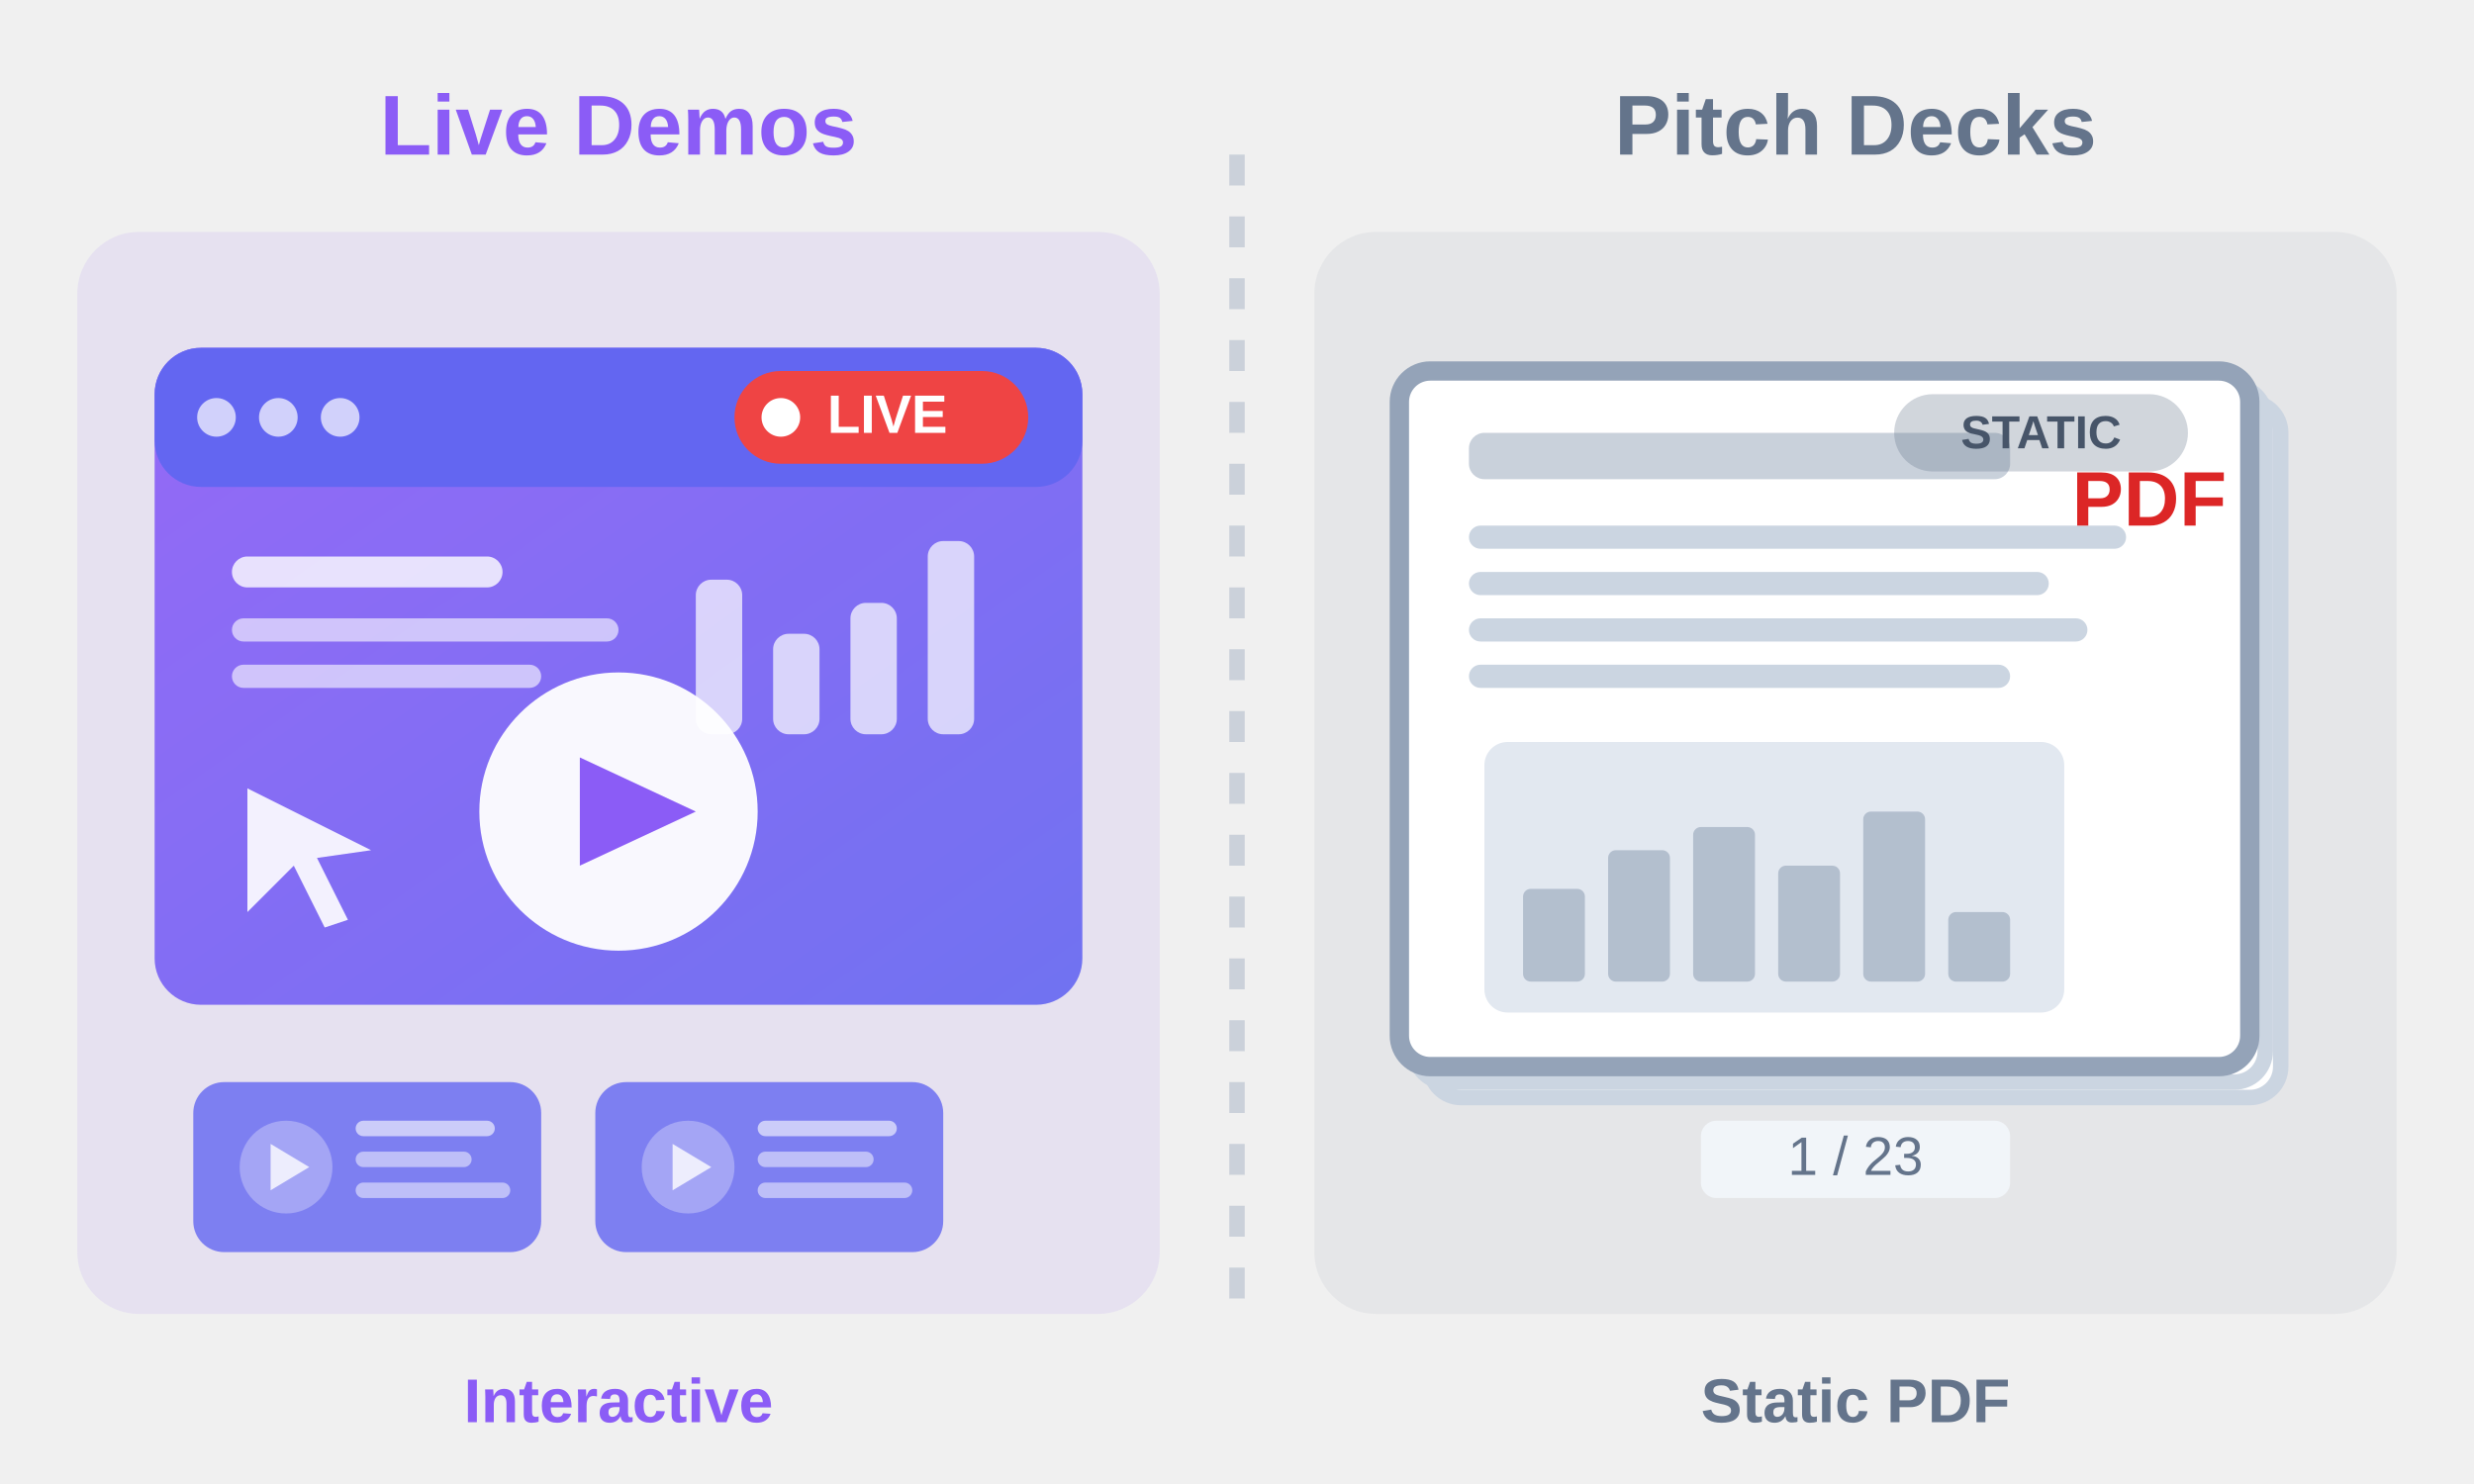
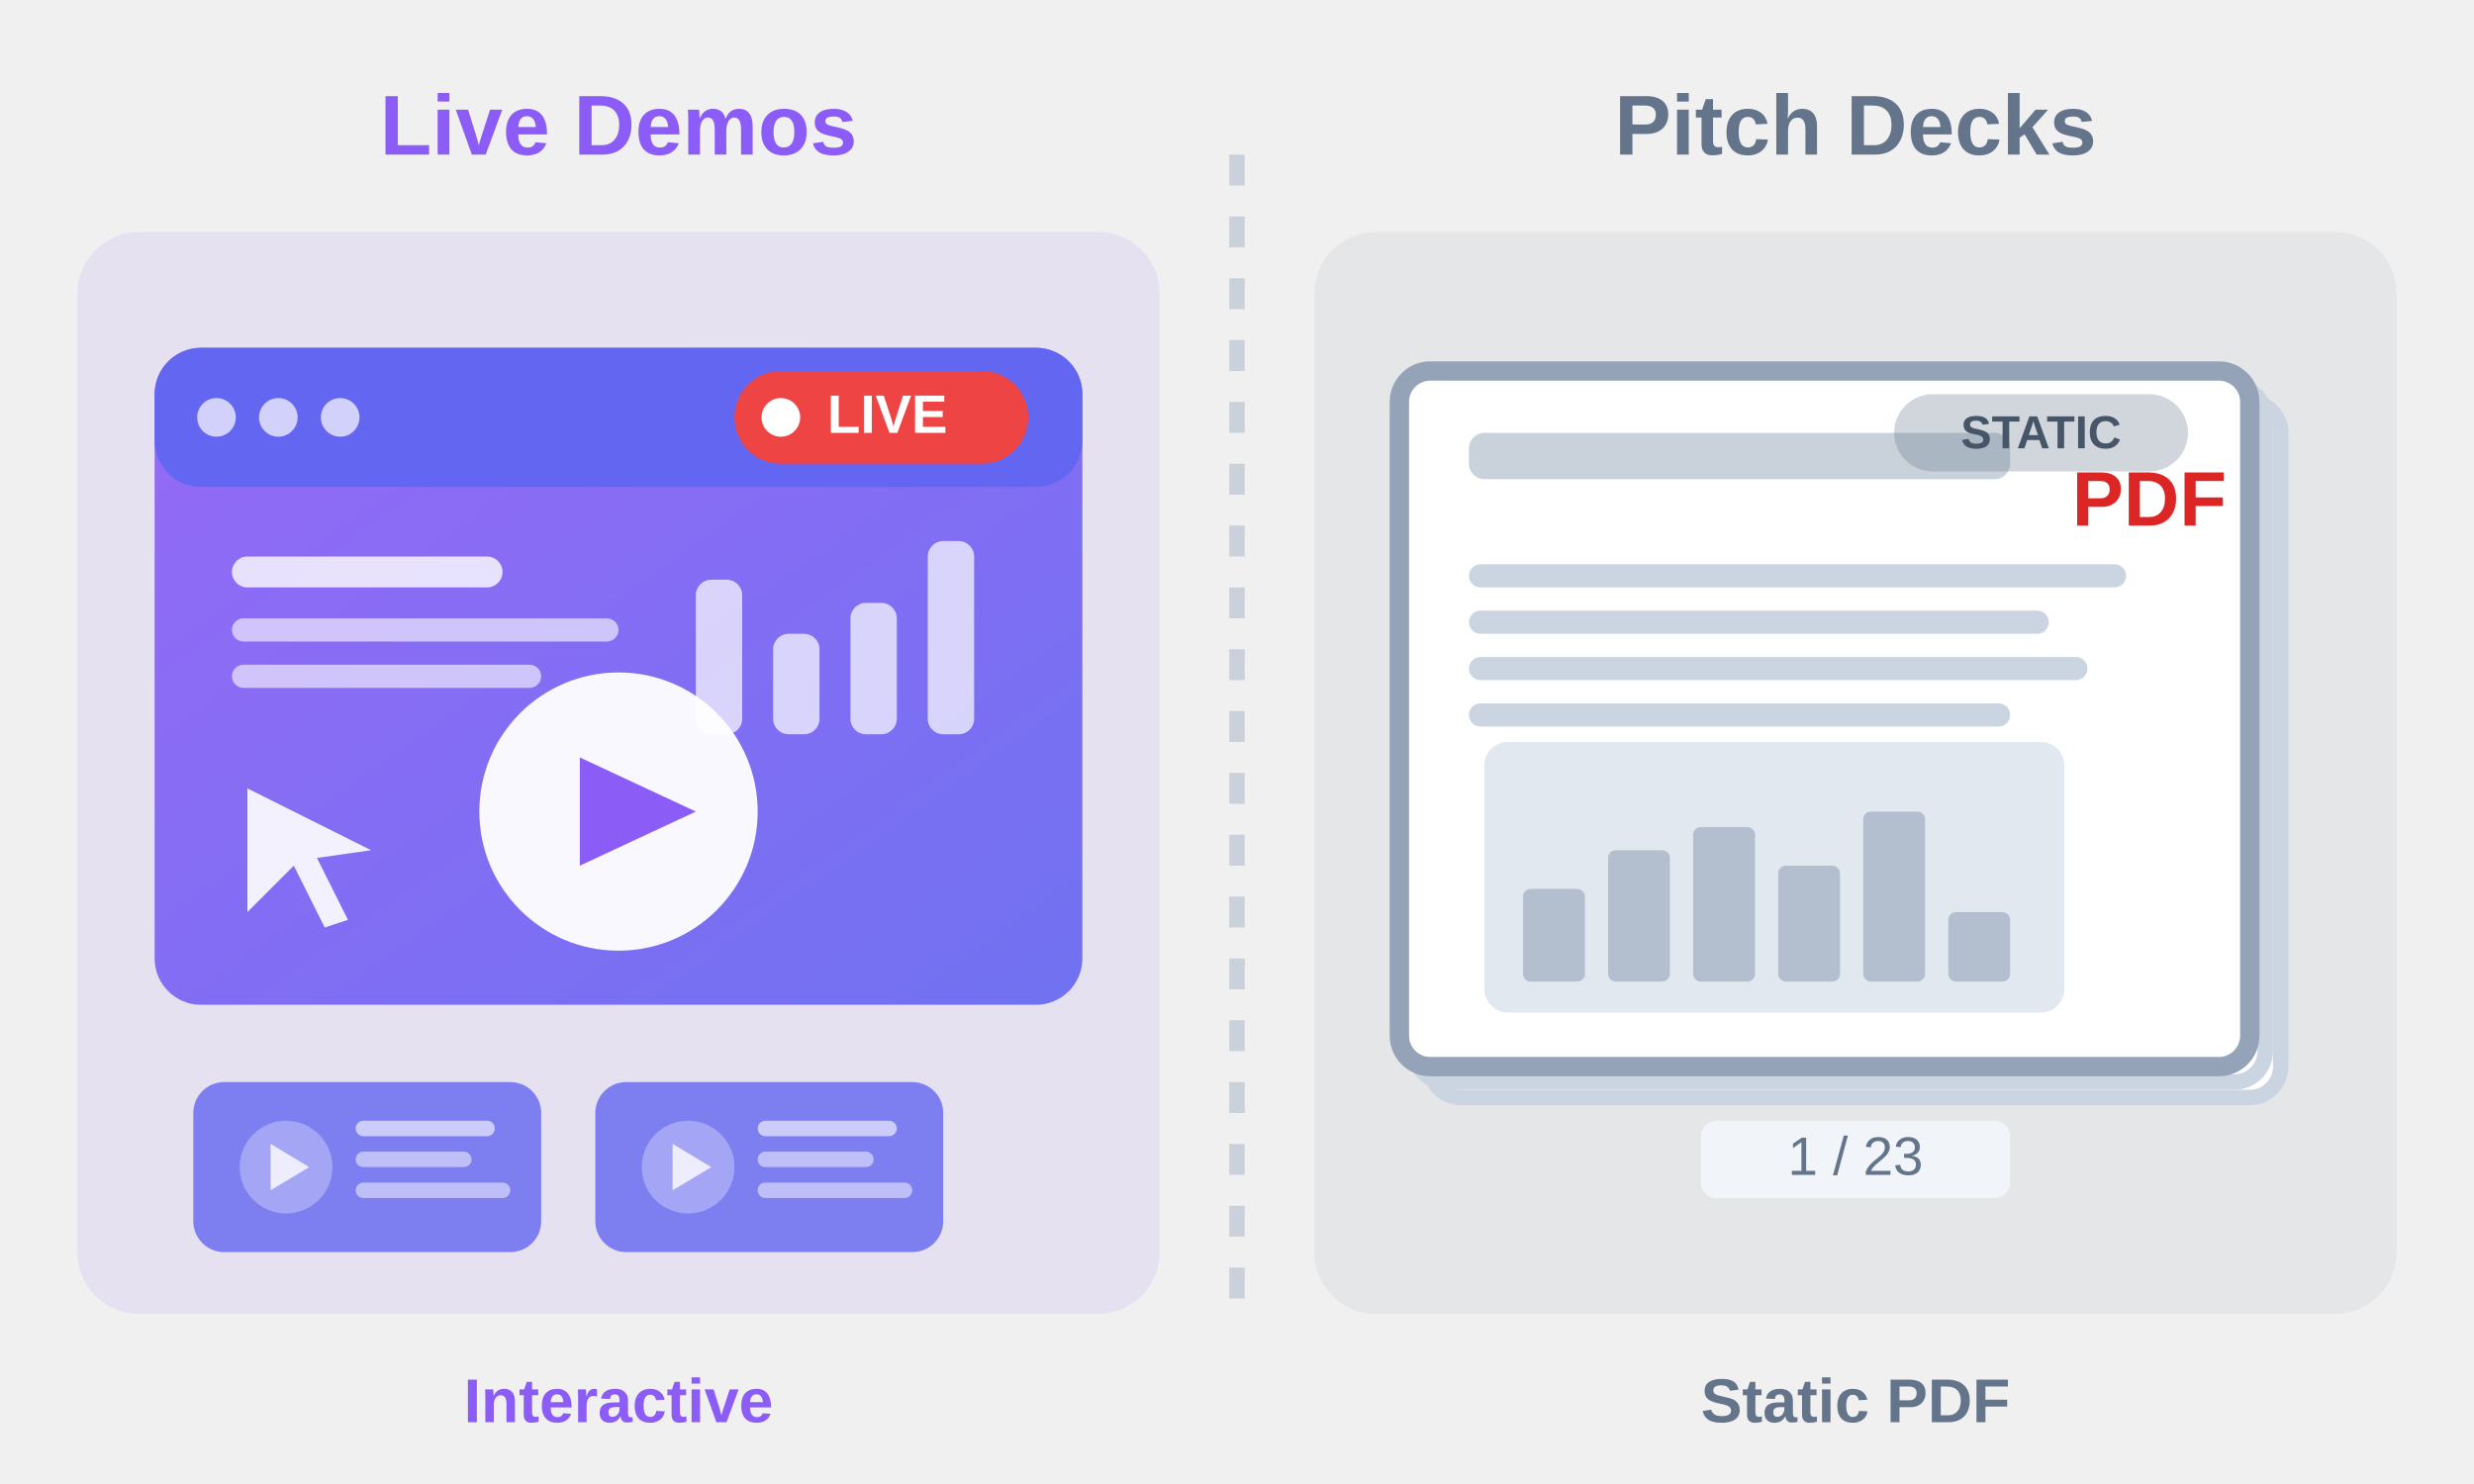
<svg xmlns="http://www.w3.org/2000/svg" viewBox="0 0 320 192" width="320" height="192">
  <defs>
    <linearGradient id="purpleGrad" x1="0%" y1="0%" x2="100%" y2="100%">
      <stop offset="0%" style="stop-color:#8B5CF6;stop-opacity:1" />
      <stop offset="100%" style="stop-color:#6366F1;stop-opacity:1" />
    </linearGradient>
    <linearGradient id="blueGrad" x1="0%" y1="0%" x2="100%" y2="100%">
      <stop offset="0%" style="stop-color:#3B82F6;stop-opacity:1" />
      <stop offset="100%" style="stop-color:#2563EB;stop-opacity:1" />
    </linearGradient>
  </defs>
  <g id="live-demo-side">
    <rect x="10" y="30" width="140" height="140" rx="8" fill="#8B5CF6" opacity="0.1" />
    <rect x="20" y="45" width="120" height="85" rx="6" fill="url(#purpleGrad)" opacity="0.9" />
    <rect x="20" y="45" width="120" height="18" rx="6" fill="#6366F1" />
    <circle cx="28" cy="54" r="2.5" fill="#ffffff" opacity="0.7" />
    <circle cx="36" cy="54" r="2.5" fill="#ffffff" opacity="0.7" />
    <circle cx="44" cy="54" r="2.5" fill="#ffffff" opacity="0.7" />
    <rect x="30" y="72" width="35" height="4" rx="2" fill="#ffffff" opacity="0.8" />
    <rect x="30" y="80" width="50" height="3" rx="1.5" fill="#ffffff" opacity="0.6" />
    <rect x="30" y="86" width="40" height="3" rx="1.5" fill="#ffffff" opacity="0.6" />
    <rect x="90" y="75" width="6" height="20" rx="2" fill="#ffffff" opacity="0.7" />
    <rect x="100" y="82" width="6" height="13" rx="2" fill="#ffffff" opacity="0.7" />
    <rect x="110" y="78" width="6" height="17" rx="2" fill="#ffffff" opacity="0.7" />
    <rect x="120" y="70" width="6" height="25" rx="2" fill="#ffffff" opacity="0.7" />
    <circle cx="80" cy="105" r="18" fill="#ffffff" opacity="0.95" />
    <polygon points="75,98 75,112 90,105" fill="#8B5CF6" />
    <rect x="95" y="48" width="38" height="12" rx="6" fill="#EF4444" />
    <circle cx="101" cy="54" r="2.5" fill="#ffffff">
      <animate attributeName="opacity" values="1;0.3;1" dur="1.5s" repeatCount="indefinite" />
    </circle>
    <text x="107" y="56" font-family="Arial, sans-serif" font-size="7" font-weight="bold" fill="#ffffff">LIVE</text>
    <path d="M 32 102 L 32 118 L 38 112 L 42 120 L 45 119 L 41 111 L 48 110 Z" fill="#ffffff" opacity="0.9" />
    <rect x="25" y="140" width="45" height="22" rx="4" fill="#6366F1" opacity="0.8" />
    <circle cx="37" cy="151" r="6" fill="#ffffff" opacity="0.3" />
    <polygon points="35,148 35,154 40,151" fill="#ffffff" opacity="0.8" />
    <rect x="46" y="145" width="18" height="2" rx="1" fill="#ffffff" opacity="0.6" />
    <rect x="46" y="149" width="15" height="2" rx="1" fill="#ffffff" opacity="0.5" />
    <rect x="46" y="153" width="20" height="2" rx="1" fill="#ffffff" opacity="0.5" />
    <rect x="77" y="140" width="45" height="22" rx="4" fill="#6366F1" opacity="0.8" />
    <circle cx="89" cy="151" r="6" fill="#ffffff" opacity="0.3" />
    <polygon points="87,148 87,154 92,151" fill="#ffffff" opacity="0.8" />
    <rect x="98" y="145" width="18" height="2" rx="1" fill="#ffffff" opacity="0.6" />
    <rect x="98" y="149" width="15" height="2" rx="1" fill="#ffffff" opacity="0.5" />
    <rect x="98" y="153" width="20" height="2" rx="1" fill="#ffffff" opacity="0.5" />
    <text x="80" y="20" font-family="Arial, sans-serif" font-size="11" font-weight="bold" fill="#8B5CF6" text-anchor="middle">Live Demos</text>
  </g>
  <line x1="160" y1="20" x2="160" y2="172" stroke="#94A3B8" stroke-width="2" stroke-dasharray="4,4" opacity="0.4" />
  <g id="pitch-deck-side">
    <rect x="170" y="30" width="140" height="140" rx="8" fill="#64748B" opacity="0.08" />
    <rect x="185" y="52" width="110" height="90" rx="4" fill="#ffffff" stroke="#CBD5E1" stroke-width="2" />
    <rect x="183" y="50" width="110" height="90" rx="4" fill="#ffffff" stroke="#CBD5E1" stroke-width="2" />
    <rect x="181" y="48" width="110" height="90" rx="4" fill="#ffffff" stroke="#94A3B8" stroke-width="2.5" />
    <rect x="190" y="56" width="70" height="6" rx="2" fill="#94A3B8" opacity="0.5" />
-     <rect x="190" y="68" width="85" height="3" rx="1.5" fill="#CBD5E1" />
-     <rect x="190" y="74" width="75" height="3" rx="1.5" fill="#CBD5E1" />
-     <rect x="190" y="80" width="80" height="3" rx="1.5" fill="#CBD5E1" />
-     <rect x="190" y="86" width="70" height="3" rx="1.5" fill="#CBD5E1" />
+     <rect x="190" y="73" width="85" height="3" rx="1.5" fill="#CBD5E1" />
+     <rect x="190" y="79" width="75" height="3" rx="1.5" fill="#CBD5E1" />
+     <rect x="190" y="85" width="80" height="3" rx="1.5" fill="#CBD5E1" />
+     <rect x="190" y="91" width="70" height="3" rx="1.5" fill="#CBD5E1" />
    <rect x="192" y="96" width="75" height="35" rx="3" fill="#E2E8F0" />
    <rect x="197" y="115" width="8" height="12" rx="1" fill="#94A3B8" opacity="0.6" />
    <rect x="208" y="110" width="8" height="17" rx="1" fill="#94A3B8" opacity="0.6" />
    <rect x="219" y="107" width="8" height="20" rx="1" fill="#94A3B8" opacity="0.6" />
    <rect x="230" y="112" width="8" height="15" rx="1" fill="#94A3B8" opacity="0.6" />
    <rect x="241" y="105" width="8" height="22" rx="1" fill="#94A3B8" opacity="0.6" />
    <rect x="252" y="118" width="8" height="9" rx="1" fill="#94A3B8" opacity="0.6" />
    <text x="268" y="68" font-family="Arial, sans-serif" font-size="10" font-weight="bold" fill="#DC2626">PDF</text>
    <rect x="220" y="145" width="40" height="10" rx="2" fill="#F1F5F9" />
    <text x="240" y="152" font-family="Arial, sans-serif" font-size="7" fill="#64748B" text-anchor="middle">1 / 23</text>
    <rect x="245" y="51" width="38" height="10" rx="5" fill="#64748B" opacity="0.3" />
    <text x="264" y="58" font-family="Arial, sans-serif" font-size="6" font-weight="bold" fill="#475569" text-anchor="middle">STATIC</text>
    <text x="240" y="20" font-family="Arial, sans-serif" font-size="11" font-weight="bold" fill="#64748B" text-anchor="middle">Pitch Decks</text>
  </g>
  <text x="80" y="184" font-family="Arial, sans-serif" font-size="8" fill="#8B5CF6" text-anchor="middle" font-weight="600">Interactive</text>
  <text x="240" y="184" font-family="Arial, sans-serif" font-size="8" fill="#64748B" text-anchor="middle" font-weight="600">Static PDF</text>
</svg>
